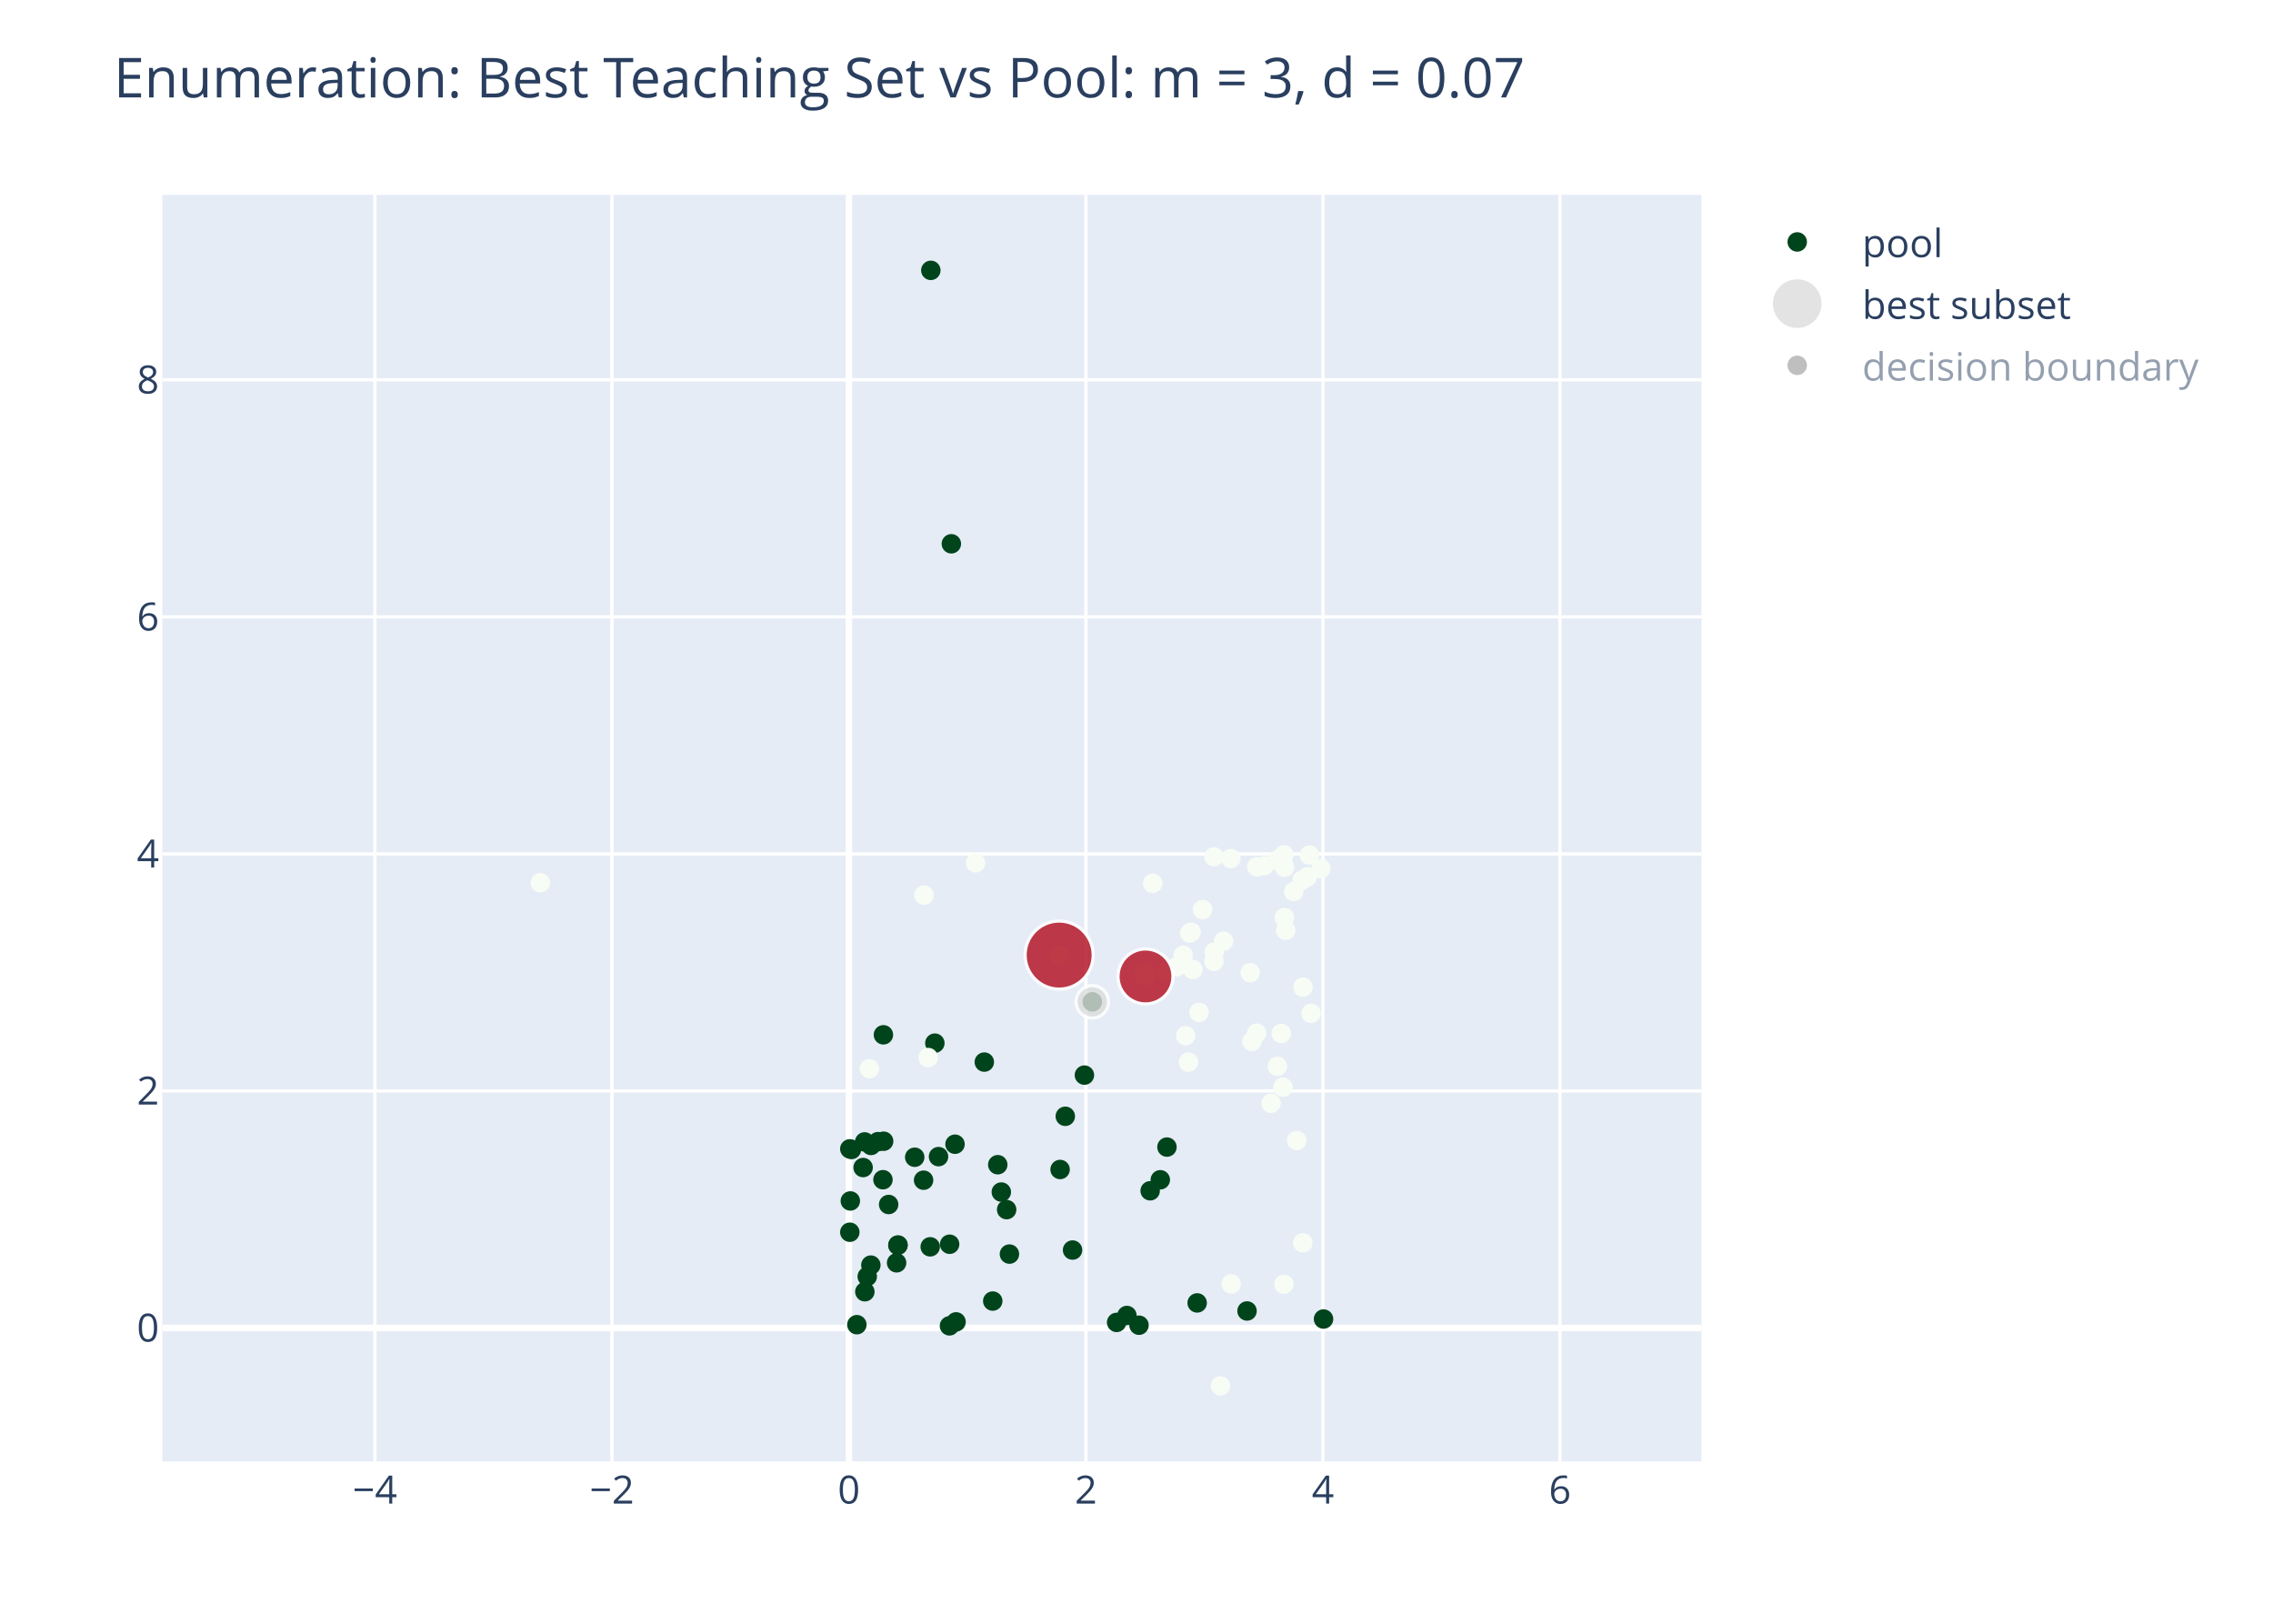
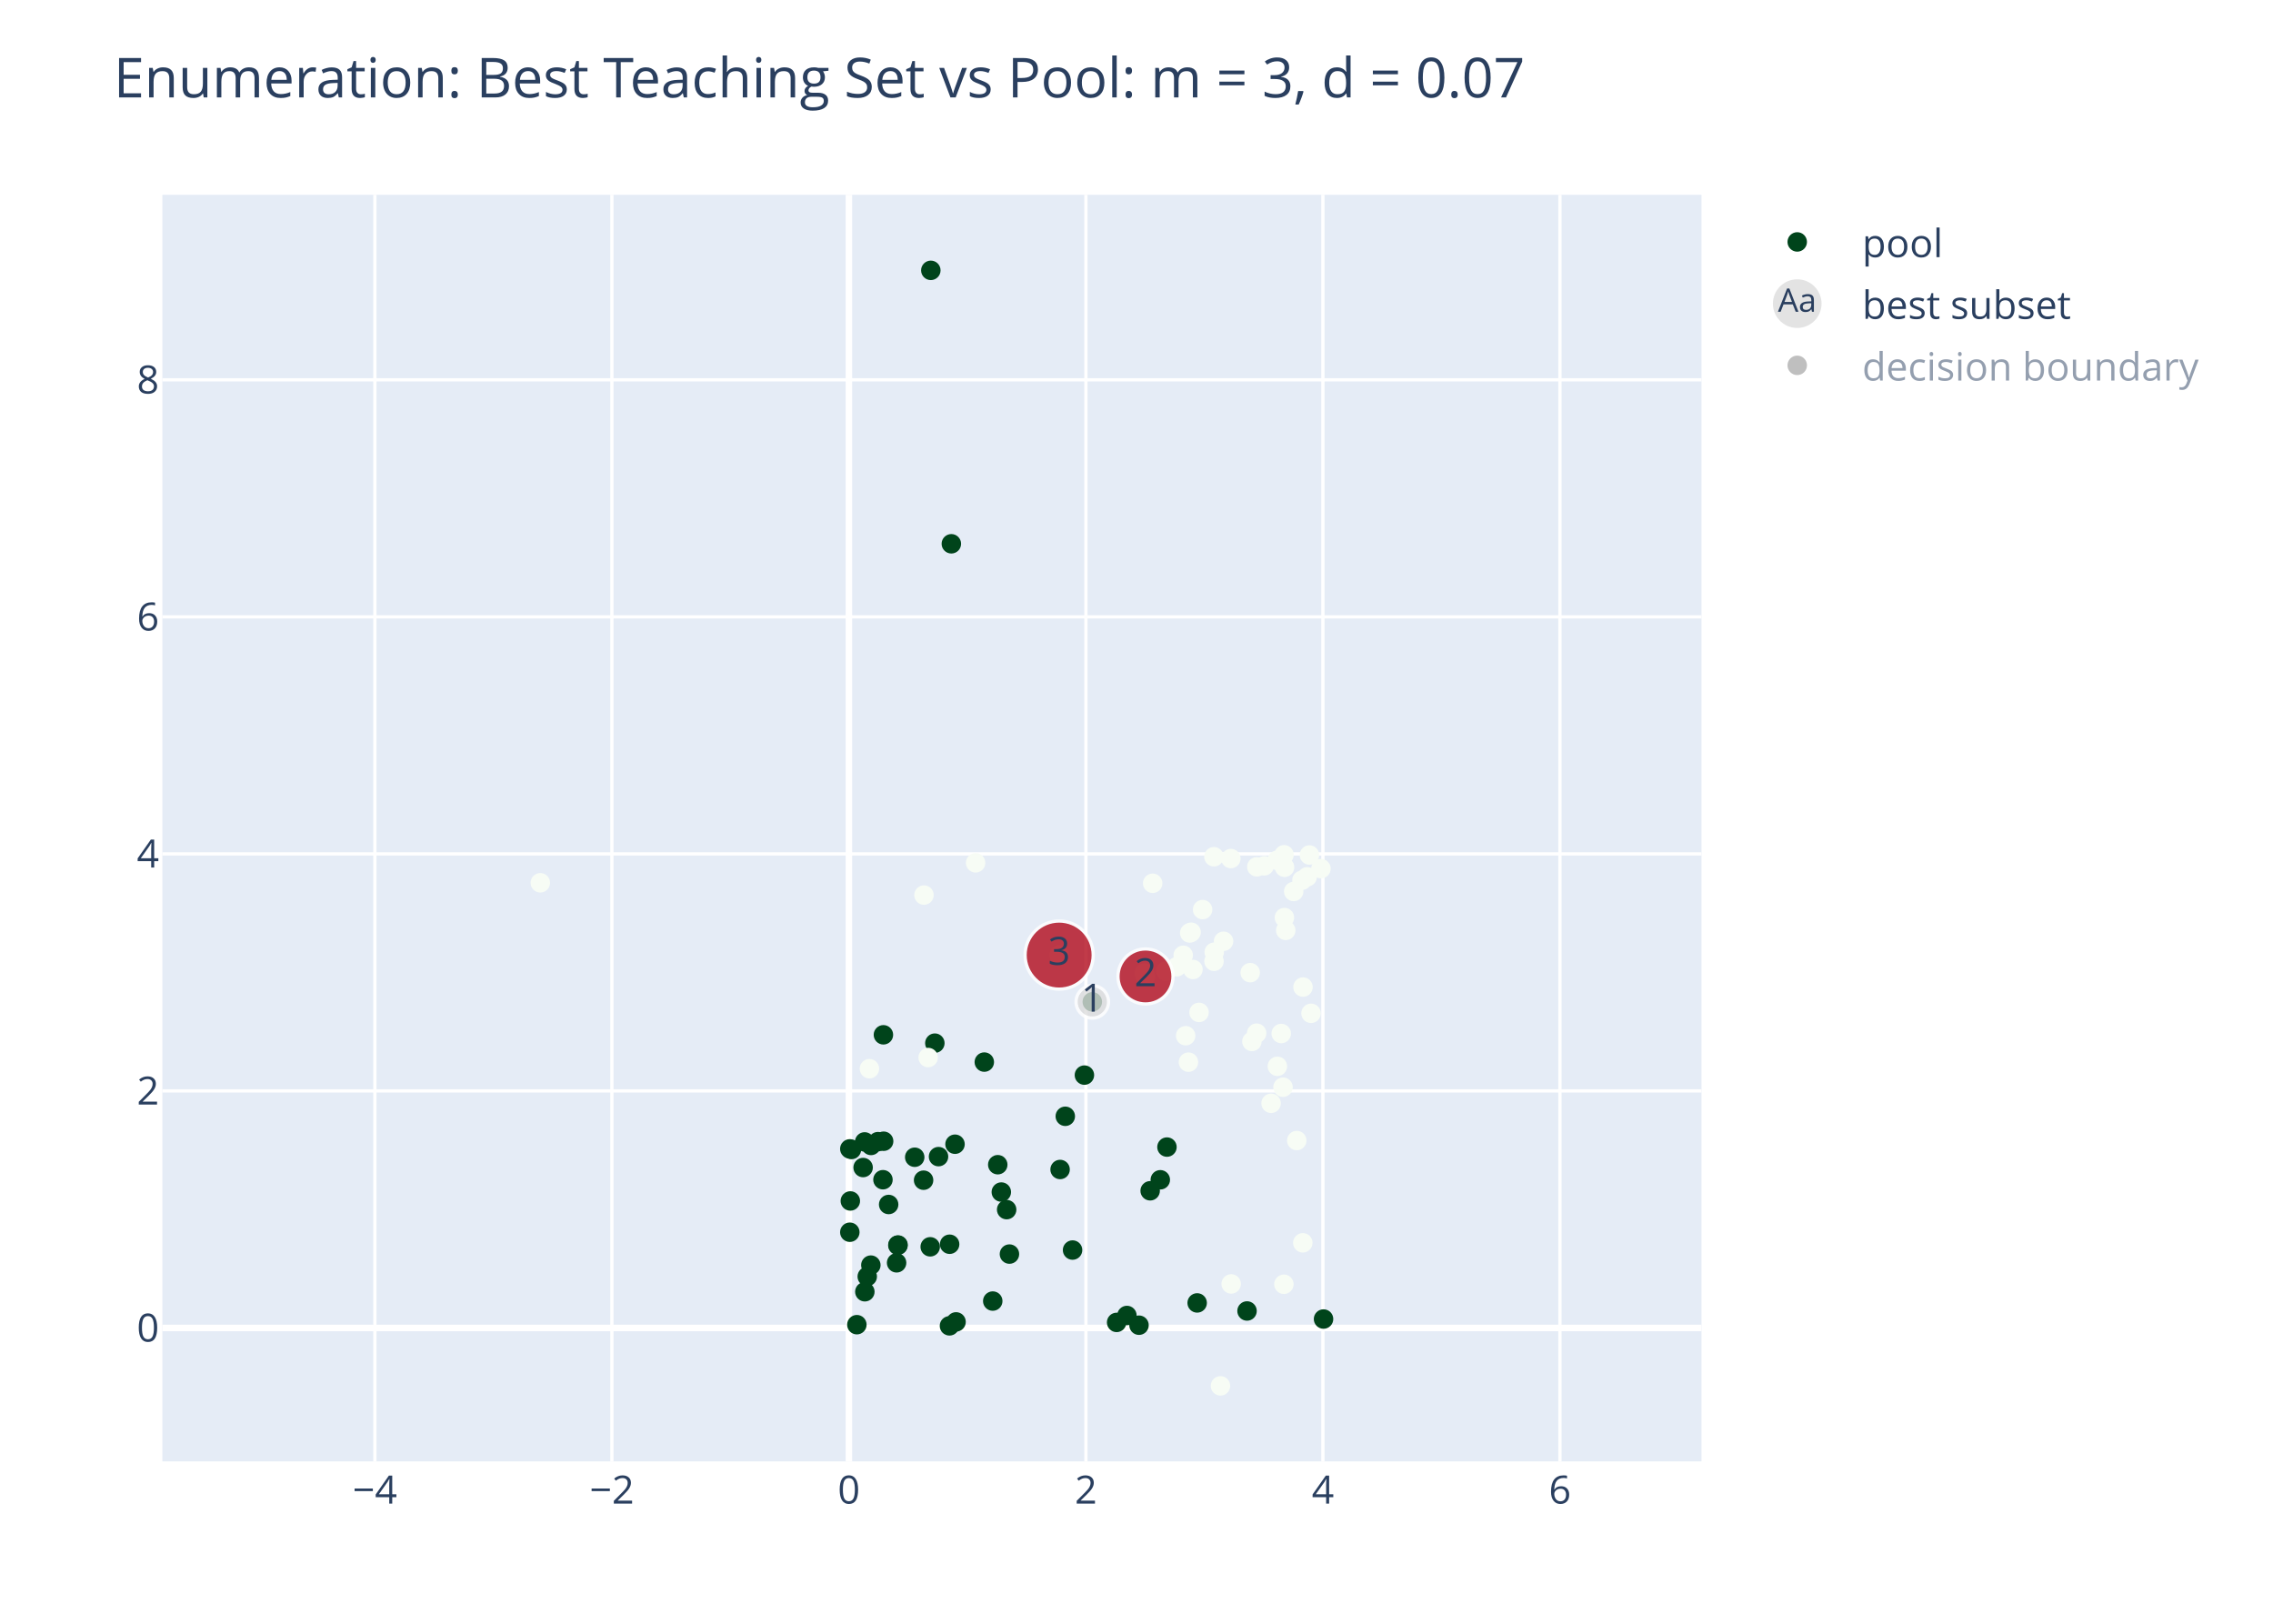
<svg xmlns="http://www.w3.org/2000/svg" class="main-svg" width="700" height="500" style="" viewBox="0 0 700 500">
  <rect x="0" y="0" width="700" height="500" style="fill: rgb(255, 255, 255); fill-opacity: 1;" />
-   <defs id="defs-8c12ad">
+   <defs id="defs-cbf516">
    <g class="clips">
-       <clipPath id="clip8c12adxyplot" class="plotclip">
+       <clipPath id="clipcbf516xyplot" class="plotclip">
        <rect width="474" height="390" />
      </clipPath>
-       <clipPath class="axesclip" id="clip8c12adx">
+       <clipPath class="axesclip" id="clipcbf516x">
        <rect x="50" y="0" width="474" height="500" />
      </clipPath>
-       <clipPath class="axesclip" id="clip8c12ady">
+       <clipPath class="axesclip" id="clipcbf516y">
        <rect x="0" y="60" width="700" height="390" />
      </clipPath>
-       <clipPath class="axesclip" id="clip8c12adxy">
+       <clipPath class="axesclip" id="clipcbf516xy">
        <rect x="50" y="60" width="474" height="390" />
      </clipPath>
    </g>
    <g class="gradients" />
  </defs>
  <g class="bglayer">
    <rect class="bg" x="50" y="60" width="474" height="390" style="fill: rgb(229, 236, 246); fill-opacity: 1; stroke-width: 0;" />
  </g>
  <g class="layer-below">
    <g class="imagelayer" />
    <g class="shapelayer" />
  </g>
  <g class="cartesianlayer">
    <g class="subplot xy">
      <g class="layer-subplot">
        <g class="shapelayer" />
        <g class="imagelayer" />
      </g>
      <g class="gridlayer">
        <g class="x">
          <path class="xgrid crisp" transform="translate(115.45,0)" d="M0,60v390" style="stroke: rgb(255, 255, 255); stroke-opacity: 1; stroke-width: 1px;" />
          <path class="xgrid crisp" transform="translate(188.44,0)" d="M0,60v390" style="stroke: rgb(255, 255, 255); stroke-opacity: 1; stroke-width: 1px;" />
          <path class="xgrid crisp" transform="translate(334.42,0)" d="M0,60v390" style="stroke: rgb(255, 255, 255); stroke-opacity: 1; stroke-width: 1px;" />
          <path class="xgrid crisp" transform="translate(407.41,0)" d="M0,60v390" style="stroke: rgb(255, 255, 255); stroke-opacity: 1; stroke-width: 1px;" />
          <path class="xgrid crisp" transform="translate(480.4,0)" d="M0,60v390" style="stroke: rgb(255, 255, 255); stroke-opacity: 1; stroke-width: 1px;" />
        </g>
        <g class="y">
          <path class="ygrid crisp" transform="translate(0,335.93)" d="M50,0h474" style="stroke: rgb(255, 255, 255); stroke-opacity: 1; stroke-width: 1px;" />
          <path class="ygrid crisp" transform="translate(0,262.94)" d="M50,0h474" style="stroke: rgb(255, 255, 255); stroke-opacity: 1; stroke-width: 1px;" />
          <path class="ygrid crisp" transform="translate(0,189.95)" d="M50,0h474" style="stroke: rgb(255, 255, 255); stroke-opacity: 1; stroke-width: 1px;" />
          <path class="ygrid crisp" transform="translate(0,116.96)" d="M50,0h474" style="stroke: rgb(255, 255, 255); stroke-opacity: 1; stroke-width: 1px;" />
        </g>
      </g>
      <g class="zerolinelayer">
        <path class="xzl zl crisp" transform="translate(261.43,0)" d="M0,60v390" style="stroke: rgb(255, 255, 255); stroke-opacity: 1; stroke-width: 2px;" />
        <path class="yzl zl crisp" transform="translate(0,408.92)" d="M50,0h474" style="stroke: rgb(255, 255, 255); stroke-opacity: 1; stroke-width: 2px;" />
      </g>
      <path class="xlines-below" />
      <path class="ylines-below" />
      <g class="overlines-below" />
      <g class="xaxislayer-below" />
      <g class="yaxislayer-below" />
      <g class="overaxes-below" />
-       <g class="plot" transform="translate(50,60)" clip-path="url('#clip8c12adxyplot')">
+       <g class="plot" transform="translate(50,60)" clip-path="url('#clipcbf516xyplot')">
        <g class="scatterlayer mlayer">
-           <g class="trace scatter trace75b9f3" style="stroke-miterlimit: 2; opacity: 1;">
+           <g class="trace scatter trace0ba767" style="stroke-miterlimit: 2; opacity: 1;">
            <g class="fills" />
            <g class="errorbars" />
            <g class="lines" />
            <g class="points">
              <path class="point" transform="translate(286.39,248.5)" d="M3,0A3,3 0 1,1 0,-3A3,3 0 0,1 3,0Z" style="opacity: 1; stroke-width: 0px; fill: rgb(0, 68, 27); fill-opacity: 1;" />
              <path class="point" transform="translate(211.71,319.44)" d="M3,0A3,3 0 1,1 0,-3A3,3 0 0,1 3,0Z" style="opacity: 1; stroke-width: 0px; fill: rgb(0, 68, 27); fill-opacity: 1;" />
              <path class="point" transform="translate(222.06,258.65)" d="M3,0A3,3 0 1,1 0,-3A3,3 0 0,1 3,0Z" style="opacity: 1; stroke-width: 0px; fill: rgb(0, 68, 27); fill-opacity: 1;" />
              <path class="point" transform="translate(304.21,306.68)" d="M3,0A3,3 0 1,1 0,-3A3,3 0 0,1 3,0Z" style="opacity: 1; stroke-width: 0px; fill: rgb(0, 68, 27); fill-opacity: 1;" />
              <path class="point" transform="translate(257.27,298.65)" d="M3,0A3,3 0 1,1 0,-3A3,3 0 0,1 3,0Z" style="opacity: 1; stroke-width: 0px; fill: rgb(0, 68, 27); fill-opacity: 1;" />
              <path class="point" transform="translate(239.03,296.16)" d="M3,0A3,3 0 1,1 0,-3A3,3 0 0,1 3,0Z" style="opacity: 1; stroke-width: 0px; fill: rgb(0, 68, 27); fill-opacity: 1;" />
              <path class="point" transform="translate(231.7,296.35)" d="M3,0A3,3 0 1,1 0,-3A3,3 0 0,1 3,0Z" style="opacity: 1; stroke-width: 0px; fill: rgb(0, 68, 27); fill-opacity: 1;" />
              <path class="point" transform="translate(218.19,329.57)" d="M3,0A3,3 0 1,1 0,-3A3,3 0 0,1 3,0Z" style="opacity: 1; stroke-width: 0px; fill: rgb(0, 68, 27); fill-opacity: 1;" />
              <path class="point" transform="translate(297.05,345.08)" d="M3,0A3,3 0 1,1 0,-3A3,3 0 0,1 3,0Z" style="opacity: 1; stroke-width: 0px; fill: rgb(0, 68, 27); fill-opacity: 1;" />
              <path class="point" transform="translate(318.68,341.21)" d="M3,0A3,3 0 1,1 0,-3A3,3 0 0,1 3,0Z" style="opacity: 1; stroke-width: 0px; fill: rgb(0, 68, 27); fill-opacity: 1;" />
              <path class="point" transform="translate(216.28,291.63)" d="M3,0A3,3 0 1,1 0,-3A3,3 0 0,1 3,0Z" style="opacity: 1; stroke-width: 0px; fill: rgb(0, 68, 27); fill-opacity: 1;" />
              <path class="point" transform="translate(217.08,333.09)" d="M3,0A3,3 0 1,1 0,-3A3,3 0 0,1 3,0Z" style="opacity: 1; stroke-width: 0px; fill: rgb(0, 68, 27); fill-opacity: 1;" />
              <path class="point" transform="translate(307.33,303.29)" d="M3,0A3,3 0 1,1 0,-3A3,3 0 0,1 3,0Z" style="opacity: 1; stroke-width: 0px; fill: rgb(0, 68, 27); fill-opacity: 1;" />
              <path class="point" transform="translate(218.24,292.72)" d="M3,0A3,3 0 1,1 0,-3A3,3 0 0,1 3,0Z" style="opacity: 1; stroke-width: 0px; fill: rgb(0, 68, 27); fill-opacity: 1;" />
              <path class="point" transform="translate(278.07,283.74)" d="M3,0A3,3 0 1,1 0,-3A3,3 0 0,1 3,0Z" style="opacity: 1; stroke-width: 0px; fill: rgb(0, 68, 27); fill-opacity: 1;" />
              <path class="point" transform="translate(253.13,267.05)" d="M3,0A3,3 0 1,1 0,-3A3,3 0 0,1 3,0Z" style="opacity: 1; stroke-width: 0px; fill: rgb(0, 68, 27); fill-opacity: 1;" />
              <path class="point" transform="translate(309.38,293.22)" d="M3,0A3,3 0 1,1 0,-3A3,3 0 0,1 3,0Z" style="opacity: 1; stroke-width: 0px; fill: rgb(0, 68, 27); fill-opacity: 1;" />
              <path class="point" transform="translate(215.81,299.52)" d="M3,0A3,3 0 1,1 0,-3A3,3 0 0,1 3,0Z" style="opacity: 1; stroke-width: 0px; fill: rgb(0, 68, 27); fill-opacity: 1;" />
              <path class="point" transform="translate(237.9,261.22)" d="M3,0A3,3 0 1,1 0,-3A3,3 0 0,1 3,0Z" style="opacity: 1; stroke-width: 0px; fill: rgb(0, 68, 27); fill-opacity: 1;" />
              <path class="point" transform="translate(221.92,303.27)" d="M3,0A3,3 0 1,1 0,-3A3,3 0 0,1 3,0Z" style="opacity: 1; stroke-width: 0px; fill: rgb(0, 68, 27); fill-opacity: 1;" />
              <path class="point" transform="translate(244.43,347.05)" d="M3,0A3,3 0 1,1 0,-3A3,3 0 0,1 3,0Z" style="opacity: 1; stroke-width: 0px; fill: rgb(0, 68, 27); fill-opacity: 1;" />
              <path class="point" transform="translate(223.67,310.9)" d="M3,0A3,3 0 1,1 0,-3A3,3 0 0,1 3,0Z" style="opacity: 1; stroke-width: 0px; fill: rgb(0, 68, 27); fill-opacity: 1;" />
              <path class="point" transform="translate(357.6,346.17)" d="M3,0A3,3 0 1,1 0,-3A3,3 0 0,1 3,0Z" style="opacity: 1; stroke-width: 0px; fill: rgb(0, 68, 27); fill-opacity: 1;" />
              <path class="point" transform="translate(334.04,343.69)" d="M3,0A3,3 0 1,1 0,-3A3,3 0 0,1 3,0Z" style="opacity: 1; stroke-width: 0px; fill: rgb(0, 68, 27); fill-opacity: 1;" />
              <path class="point" transform="translate(258.37,307.07)" d="M3,0A3,3 0 1,1 0,-3A3,3 0 0,1 3,0Z" style="opacity: 1; stroke-width: 0px; fill: rgb(0, 68, 27); fill-opacity: 1;" />
              <path class="point" transform="translate(242.98,107.45)" d="M3,0A3,3 0 1,1 0,-3A3,3 0 0,1 3,0Z" style="opacity: 1; stroke-width: 0px; fill: rgb(0, 68, 27); fill-opacity: 1;" />
              <path class="point" transform="translate(242.4,348.27)" d="M3,0A3,3 0 1,1 0,-3A3,3 0 0,1 3,0Z" style="opacity: 1; stroke-width: 0px; fill: rgb(0, 68, 27); fill-opacity: 1;" />
              <path class="point" transform="translate(276.47,300.12)" d="M3,0A3,3 0 1,1 0,-3A3,3 0 0,1 3,0Z" style="opacity: 1; stroke-width: 0px; fill: rgb(0, 68, 27); fill-opacity: 1;" />
              <path class="point" transform="translate(293.88,347.21)" d="M3,0A3,3 0 1,1 0,-3A3,3 0 0,1 3,0Z" style="opacity: 1; stroke-width: 0px; fill: rgb(0, 68, 27); fill-opacity: 1;" />
              <path class="point" transform="translate(222.13,291.42)" d="M3,0A3,3 0 1,1 0,-3A3,3 0 0,1 3,0Z" style="opacity: 1; stroke-width: 0px; fill: rgb(0, 68, 27); fill-opacity: 1;" />
              <path class="point" transform="translate(213.88,347.91)" d="M3,0A3,3 0 1,1 0,-3A3,3 0 0,1 3,0Z" style="opacity: 1; stroke-width: 0px; fill: rgb(0, 68, 27); fill-opacity: 1;" />
              <path class="point" transform="translate(236.66,23.25)" d="M3,0A3,3 0 1,1 0,-3A3,3 0 0,1 3,0Z" style="opacity: 1; stroke-width: 0px; fill: rgb(0, 68, 27); fill-opacity: 1;" />
              <path class="point" transform="translate(283.96,271.06)" d="M3,0A3,3 0 1,1 0,-3A3,3 0 0,1 3,0Z" style="opacity: 1; stroke-width: 0px; fill: rgb(0, 68, 27); fill-opacity: 1;" />
              <path class="point" transform="translate(226.5,323.45)" d="M3,0A3,3 0 1,1 0,-3A3,3 0 0,1 3,0Z" style="opacity: 1; stroke-width: 0px; fill: rgb(0, 68, 27); fill-opacity: 1;" />
              <path class="point" transform="translate(260.01,312.48)" d="M3,0A3,3 0 1,1 0,-3A3,3 0 0,1 3,0Z" style="opacity: 1; stroke-width: 0px; fill: rgb(0, 68, 27); fill-opacity: 1;" />
              <path class="point" transform="translate(300.77,348.07)" d="M3,0A3,3 0 1,1 0,-3A3,3 0 0,1 3,0Z" style="opacity: 1; stroke-width: 0px; fill: rgb(0, 68, 27); fill-opacity: 1;" />
              <path class="point" transform="translate(242.45,323.14)" d="M3,0A3,3 0 1,1 0,-3A3,3 0 0,1 3,0Z" style="opacity: 1; stroke-width: 0px; fill: rgb(0, 68, 27); fill-opacity: 1;" />
              <path class="point" transform="translate(244.11,292.34)" d="M3,0A3,3 0 1,1 0,-3A3,3 0 0,1 3,0Z" style="opacity: 1; stroke-width: 0px; fill: rgb(0, 68, 27); fill-opacity: 1;" />
              <path class="point" transform="translate(236.47,323.93)" d="M3,0A3,3 0 1,1 0,-3A3,3 0 0,1 3,0Z" style="opacity: 1; stroke-width: 0px; fill: rgb(0, 68, 27); fill-opacity: 1;" />
              <path class="point" transform="translate(211.87,309.81)" d="M3,0A3,3 0 1,1 0,-3A3,3 0 0,1 3,0Z" style="opacity: 1; stroke-width: 0px; fill: rgb(0, 68, 27); fill-opacity: 1;" />
              <path class="point" transform="translate(280.31,324.93)" d="M3,0A3,3 0 1,1 0,-3A3,3 0 0,1 3,0Z" style="opacity: 1; stroke-width: 0px; fill: rgb(0, 68, 27); fill-opacity: 1;" />
              <path class="point" transform="translate(216.34,337.77)" d="M3,0A3,3 0 1,1 0,-3A3,3 0 0,1 3,0Z" style="opacity: 1; stroke-width: 0px; fill: rgb(0, 68, 27); fill-opacity: 1;" />
              <path class="point" transform="translate(255.73,340.64)" d="M3,0A3,3 0 1,1 0,-3A3,3 0 0,1 3,0Z" style="opacity: 1; stroke-width: 0px; fill: rgb(0, 68, 27); fill-opacity: 1;" />
              <path class="point" transform="translate(234.43,303.42)" d="M3,0A3,3 0 1,1 0,-3A3,3 0 0,1 3,0Z" style="opacity: 1; stroke-width: 0px; fill: rgb(0, 68, 27); fill-opacity: 1;" />
              <path class="point" transform="translate(260.87,326.17)" d="M3,0A3,3 0 1,1 0,-3A3,3 0 0,1 3,0Z" style="opacity: 1; stroke-width: 0px; fill: rgb(0, 68, 27); fill-opacity: 1;" />
              <path class="point" transform="translate(212.22,293.96)" d="M3,0A3,3 0 1,1 0,-3A3,3 0 0,1 3,0Z" style="opacity: 1; stroke-width: 0px; fill: rgb(0, 68, 27); fill-opacity: 1;" />
              <path class="point" transform="translate(226.12,328.86)" d="M3,0A3,3 0 1,1 0,-3A3,3 0 0,1 3,0Z" style="opacity: 1; stroke-width: 0px; fill: rgb(0, 68, 27); fill-opacity: 1;" />
              <path class="point" transform="translate(220.38,291.55)" d="M3,0A3,3 0 1,1 0,-3A3,3 0 0,1 3,0Z" style="opacity: 1; stroke-width: 0px; fill: rgb(0, 68, 27); fill-opacity: 1;" />
              <path class="point" transform="translate(211.71,293.77)" d="M3,0A3,3 0 1,1 0,-3A3,3 0 0,1 3,0Z" style="opacity: 1; stroke-width: 0px; fill: rgb(0, 68, 27); fill-opacity: 1;" />
              <path class="point" transform="translate(226.57,323.38)" d="M3,0A3,3 0 1,1 0,-3A3,3 0 0,1 3,0Z" style="opacity: 1; stroke-width: 0px; fill: rgb(0, 68, 27); fill-opacity: 1;" />
              <path class="point" transform="translate(235.84,265.65)" d="M3,0A3,3 0 1,1 0,-3A3,3 0 0,1 3,0Z" style="opacity: 1; stroke-width: 0px; fill: rgb(247, 252, 245); fill-opacity: 1;" />
              <path class="point" transform="translate(339.34,206.62)" d="M3,0A3,3 0 1,1 0,-3A3,3 0 0,1 3,0Z" style="opacity: 1; stroke-width: 0px; fill: rgb(247, 252, 245); fill-opacity: 1;" />
              <path class="point" transform="translate(351.22,322.7)" d="M3,0A3,3 0 1,1 0,-3A3,3 0 0,1 3,0Z" style="opacity: 1; stroke-width: 0px; fill: rgb(247, 252, 245); fill-opacity: 1;" />
              <path class="point" transform="translate(335.02,239.51)" d="M3,0A3,3 0 1,1 0,-3A3,3 0 0,1 3,0Z" style="opacity: 1; stroke-width: 0px; fill: rgb(247, 252, 245); fill-opacity: 1;" />
              <path class="point" transform="translate(316.82,227.06)" d="M3,0A3,3 0 1,1 0,-3A3,3 0 0,1 3,0Z" style="opacity: 1; stroke-width: 0px; fill: rgb(247, 252, 245); fill-opacity: 1;" />
              <path class="point" transform="translate(329.16,335.36)" d="M3,0A3,3 0 1,1 0,-3A3,3 0 0,1 3,0Z" style="opacity: 1; stroke-width: 0px; fill: rgb(247, 252, 245); fill-opacity: 1;" />
              <path class="point" transform="translate(302.77,240.68)" d="M3,0A3,3 0 1,1 0,-3A3,3 0 0,1 3,0Z" style="opacity: 1; stroke-width: 0px; fill: rgb(247, 252, 245); fill-opacity: 1;" />
              <path class="point" transform="translate(320.36,220.09)" d="M3,0A3,3 0 1,1 0,-3A3,3 0 0,1 3,0Z" style="opacity: 1; stroke-width: 0px; fill: rgb(247, 252, 245); fill-opacity: 1;" />
              <path class="point" transform="translate(345.43,203.21)" d="M3,0A3,3 0 1,1 0,-3A3,3 0 0,1 3,0Z" style="opacity: 1; stroke-width: 0px; fill: rgb(247, 252, 245); fill-opacity: 1;" />
              <path class="point" transform="translate(350.95,211.06)" d="M3,0A3,3 0 1,1 0,-3A3,3 0 0,1 3,0Z" style="opacity: 1; stroke-width: 0px; fill: rgb(247, 252, 245); fill-opacity: 1;" />
              <path class="point" transform="translate(116.4,211.84)" d="M3,0A3,3 0 1,1 0,-3A3,3 0 0,1 3,0Z" style="opacity: 1; stroke-width: 0px; fill: rgb(247, 252, 245); fill-opacity: 1;" />
              <path class="point" transform="translate(345.55,222.55)" d="M3,0A3,3 0 1,1 0,-3A3,3 0 0,1 3,0Z" style="opacity: 1; stroke-width: 0px; fill: rgb(247, 252, 245); fill-opacity: 1;" />
              <path class="point" transform="translate(335.54,260.69)" d="M3,0A3,3 0 1,1 0,-3A3,3 0 0,1 3,0Z" style="opacity: 1; stroke-width: 0px; fill: rgb(247, 252, 245); fill-opacity: 1;" />
              <path class="point" transform="translate(352.57,210)" d="M3,0A3,3 0 1,1 0,-3A3,3 0 0,1 3,0Z" style="opacity: 1; stroke-width: 0px; fill: rgb(247, 252, 245); fill-opacity: 1;" />
              <path class="point" transform="translate(323.87,236.01)" d="M3,0A3,3 0 1,1 0,-3A3,3 0 0,1 3,0Z" style="opacity: 1; stroke-width: 0px; fill: rgb(247, 252, 245); fill-opacity: 1;" />
              <path class="point" transform="translate(343.3,204.91)" d="M3,0A3,3 0 1,1 0,-3A3,3 0 0,1 3,0Z" style="opacity: 1; stroke-width: 0px; fill: rgb(247, 252, 245); fill-opacity: 1;" />
              <path class="point" transform="translate(316.38,227.29)" d="M3,0A3,3 0 1,1 0,-3A3,3 0 0,1 3,0Z" style="opacity: 1; stroke-width: 0px; fill: rgb(247, 252, 245); fill-opacity: 1;" />
              <path class="point" transform="translate(329.06,204.38)" d="M3,0A3,3 0 1,1 0,-3A3,3 0 0,1 3,0Z" style="opacity: 1; stroke-width: 0px; fill: rgb(247, 252, 245); fill-opacity: 1;" />
              <path class="point" transform="translate(349.35,291.21)" d="M3,0A3,3 0 1,1 0,-3A3,3 0 0,1 3,0Z" style="opacity: 1; stroke-width: 0px; fill: rgb(247, 252, 245); fill-opacity: 1;" />
              <path class="point" transform="translate(323.84,203.82)" d="M3,0A3,3 0 1,1 0,-3A3,3 0 0,1 3,0Z" style="opacity: 1; stroke-width: 0px; fill: rgb(247, 252, 245); fill-opacity: 1;" />
              <path class="point" transform="translate(348.41,214.51)" d="M3,0A3,3 0 1,1 0,-3A3,3 0 0,1 3,0Z" style="opacity: 1; stroke-width: 0px; fill: rgb(247, 252, 245); fill-opacity: 1;" />
              <path class="point" transform="translate(250.45,205.69)" d="M3,0A3,3 0 1,1 0,-3A3,3 0 0,1 3,0Z" style="opacity: 1; stroke-width: 0px; fill: rgb(247, 252, 245); fill-opacity: 1;" />
              <path class="point" transform="translate(319.26,251.75)" d="M3,0A3,3 0 1,1 0,-3A3,3 0 0,1 3,0Z" style="opacity: 1; stroke-width: 0px; fill: rgb(247, 252, 245); fill-opacity: 1;" />
              <path class="point" transform="translate(312.39,237.7)" d="M3,0A3,3 0 1,1 0,-3A3,3 0 0,1 3,0Z" style="opacity: 1; stroke-width: 0px; fill: rgb(247, 252, 245); fill-opacity: 1;" />
              <path class="point" transform="translate(315.14,258.93)" d="M3,0A3,3 0 1,1 0,-3A3,3 0 0,1 3,0Z" style="opacity: 1; stroke-width: 0px; fill: rgb(247, 252, 245); fill-opacity: 1;" />
              <path class="point" transform="translate(344.58,258.25)" d="M3,0A3,3 0 1,1 0,-3A3,3 0 0,1 3,0Z" style="opacity: 1; stroke-width: 0px; fill: rgb(247, 252, 245); fill-opacity: 1;" />
              <path class="point" transform="translate(351.28,243.95)" d="M3,0A3,3 0 1,1 0,-3A3,3 0 0,1 3,0Z" style="opacity: 1; stroke-width: 0px; fill: rgb(247, 252, 245); fill-opacity: 1;" />
              <path class="point" transform="translate(276.18,234.1)" d="M3,0A3,3 0 1,1 0,-3A3,3 0 0,1 3,0Z" style="opacity: 1; stroke-width: 0px; fill: rgb(247, 252, 245); fill-opacity: 1;" />
              <path class="point" transform="translate(325.86,366.75)" d="M3,0A3,3 0 1,1 0,-3A3,3 0 0,1 3,0Z" style="opacity: 1; stroke-width: 0px; fill: rgb(247, 252, 245); fill-opacity: 1;" />
              <path class="point" transform="translate(304.98,211.99)" d="M3,0A3,3 0 1,1 0,-3A3,3 0 0,1 3,0Z" style="opacity: 1; stroke-width: 0px; fill: rgb(247, 252, 245); fill-opacity: 1;" />
              <path class="point" transform="translate(317.39,238.53)" d="M3,0A3,3 0 1,1 0,-3A3,3 0 0,1 3,0Z" style="opacity: 1; stroke-width: 0px; fill: rgb(247, 252, 245); fill-opacity: 1;" />
              <path class="point" transform="translate(323.94,233.21)" d="M3,0A3,3 0 1,1 0,-3A3,3 0 0,1 3,0Z" style="opacity: 1; stroke-width: 0px; fill: rgb(247, 252, 245); fill-opacity: 1;" />
              <path class="point" transform="translate(314.39,234.16)" d="M3,0A3,3 0 1,1 0,-3A3,3 0 0,1 3,0Z" style="opacity: 1; stroke-width: 0px; fill: rgb(247, 252, 245); fill-opacity: 1;" />
              <path class="point" transform="translate(302.44,239.67)" d="M3,0A3,3 0 1,1 0,-3A3,3 0 0,1 3,0Z" style="opacity: 1; stroke-width: 0px; fill: rgb(247, 252, 245); fill-opacity: 1;" />
              <path class="point" transform="translate(337,258.15)" d="M3,0A3,3 0 1,1 0,-3A3,3 0 0,1 3,0Z" style="opacity: 1; stroke-width: 0px; fill: rgb(247, 252, 245); fill-opacity: 1;" />
              <path class="point" transform="translate(234.55,215.62)" d="M3,0A3,3 0 1,1 0,-3A3,3 0 0,1 3,0Z" style="opacity: 1; stroke-width: 0px; fill: rgb(247, 252, 245); fill-opacity: 1;" />
              <path class="point" transform="translate(316,267.07)" d="M3,0A3,3 0 1,1 0,-3A3,3 0 0,1 3,0Z" style="opacity: 1; stroke-width: 0px; fill: rgb(247, 252, 245); fill-opacity: 1;" />
              <path class="point" transform="translate(353.26,203.28)" d="M3,0A3,3 0 1,1 0,-3A3,3 0 0,1 3,0Z" style="opacity: 1; stroke-width: 0px; fill: rgb(247, 252, 245); fill-opacity: 1;" />
              <path class="point" transform="translate(343.38,268.35)" d="M3,0A3,3 0 1,1 0,-3A3,3 0 0,1 3,0Z" style="opacity: 1; stroke-width: 0px; fill: rgb(247, 252, 245); fill-opacity: 1;" />
              <path class="point" transform="translate(309,239.04)" d="M3,0A3,3 0 1,1 0,-3A3,3 0 0,1 3,0Z" style="opacity: 1; stroke-width: 0px; fill: rgb(247, 252, 245); fill-opacity: 1;" />
              <path class="point" transform="translate(353.75,252.03)" d="M3,0A3,3 0 1,1 0,-3A3,3 0 0,1 3,0Z" style="opacity: 1; stroke-width: 0px; fill: rgb(247, 252, 245); fill-opacity: 1;" />
              <path class="point" transform="translate(356.81,207.48)" d="M3,0A3,3 0 1,1 0,-3A3,3 0 0,1 3,0Z" style="opacity: 1; stroke-width: 0px; fill: rgb(247, 252, 245); fill-opacity: 1;" />
              <path class="point" transform="translate(341.45,279.74)" d="M3,0A3,3 0 1,1 0,-3A3,3 0 0,1 3,0Z" style="opacity: 1; stroke-width: 0px; fill: rgb(247, 252, 245); fill-opacity: 1;" />
              <path class="point" transform="translate(345.39,335.46)" d="M3,0A3,3 0 1,1 0,-3A3,3 0 0,1 3,0Z" style="opacity: 1; stroke-width: 0px; fill: rgb(247, 252, 245); fill-opacity: 1;" />
              <path class="point" transform="translate(345.96,226.49)" d="M3,0A3,3 0 1,1 0,-3A3,3 0 0,1 3,0Z" style="opacity: 1; stroke-width: 0px; fill: rgb(247, 252, 245); fill-opacity: 1;" />
              <path class="point" transform="translate(217.75,269.09)" d="M3,0A3,3 0 1,1 0,-3A3,3 0 0,1 3,0Z" style="opacity: 1; stroke-width: 0px; fill: rgb(247, 252, 245); fill-opacity: 1;" />
              <path class="point" transform="translate(345.12,274.78)" d="M3,0A3,3 0 1,1 0,-3A3,3 0 0,1 3,0Z" style="opacity: 1; stroke-width: 0px; fill: rgb(247, 252, 245); fill-opacity: 1;" />
              <path class="point" transform="translate(326.81,229.84)" d="M3,0A3,3 0 1,1 0,-3A3,3 0 0,1 3,0Z" style="opacity: 1; stroke-width: 0px; fill: rgb(247, 252, 245); fill-opacity: 1;" />
              <path class="point" transform="translate(345.6,207.06)" d="M3,0A3,3 0 1,1 0,-3A3,3 0 0,1 3,0Z" style="opacity: 1; stroke-width: 0px; fill: rgb(247, 252, 245); fill-opacity: 1;" />
              <path class="point" transform="translate(337.05,206.93)" d="M3,0A3,3 0 1,1 0,-3A3,3 0 0,1 3,0Z" style="opacity: 1; stroke-width: 0px; fill: rgb(247, 252, 245); fill-opacity: 1;" />
            </g>
            <g class="text" />
          </g>
-           <g class="trace scatter traceea522d" style="stroke-miterlimit: 2; opacity: 1;">
+           <g class="trace scatter trace5dd9c3" style="stroke-miterlimit: 2; opacity: 1;">
            <g class="fills" />
            <g class="errorbars" />
            <g class="lines" />
            <g class="points">
              <path class="point" transform="translate(286.39,248.5)" d="M5,0A5,5 0 1,1 0,-5A5,5 0 0,1 5,0Z" style="opacity: 0.8; stroke-width: 1px; fill: rgb(220, 220, 220); fill-opacity: 1; stroke: rgb(255, 255, 255); stroke-opacity: 1;" />
              <path class="point" transform="translate(302.77,240.68)" d="M8.47,0A8.47,8.47 0 1,1 0,-8.47A8.47,8.47 0 0,1 8.47,0Z" style="opacity: 0.8; stroke-width: 1px; fill: rgb(178, 10, 28); fill-opacity: 1; stroke: rgb(255, 255, 255); stroke-opacity: 1;" />
              <path class="point" transform="translate(276.18,234.1)" d="M10.49,0A10.49,10.49 0 1,1 0,-10.49A10.49,10.49 0 0,1 10.49,0Z" style="opacity: 0.8; stroke-width: 1px; fill: rgb(178, 10, 28); fill-opacity: 1; stroke: rgb(255, 255, 255); stroke-opacity: 1;" />
            </g>
-             <g class="text" />
+             <g class="text">
+               <g class="textpoint" transform="translate(0,3)">
+                 <text x="286.39" y="248.5" text-anchor="middle" style="font-family: 'Open Sans', verdana, arial, sans-serif; font-size: 12px; fill: rgb(42, 63, 95); fill-opacity: 1; white-space: pre;">1</text>
+               </g>
+               <g class="textpoint" transform="translate(0,3)">
+                 <text x="302.77" y="240.68" text-anchor="middle" style="font-family: 'Open Sans', verdana, arial, sans-serif; font-size: 12px; fill: rgb(42, 63, 95); fill-opacity: 1; white-space: pre;">2</text>
+               </g>
+               <g class="textpoint" transform="translate(0,3)">
+                 <text x="276.18" y="234.1" text-anchor="middle" style="font-family: 'Open Sans', verdana, arial, sans-serif; font-size: 12px; fill: rgb(42, 63, 95); fill-opacity: 1; white-space: pre;">3</text>
+               </g>
+             </g>
          </g>
        </g>
      </g>
      <g class="overplot" />
      <path class="xlines-above crisp" d="M0,0" style="fill: none;" />
      <path class="ylines-above crisp" d="M0,0" style="fill: none;" />
      <g class="overlines-above" />
      <g class="xaxislayer-above">
        <g class="xtick">
          <text text-anchor="middle" x="0" y="463" transform="translate(115.45,0)" style="font-family: 'Open Sans', verdana, arial, sans-serif; font-size: 12px; fill: rgb(42, 63, 95); fill-opacity: 1; white-space: pre;">−4</text>
        </g>
        <g class="xtick">
          <text text-anchor="middle" x="0" y="463" transform="translate(188.44,0)" style="font-family: 'Open Sans', verdana, arial, sans-serif; font-size: 12px; fill: rgb(42, 63, 95); fill-opacity: 1; white-space: pre;">−2</text>
        </g>
        <g class="xtick">
          <text text-anchor="middle" x="0" y="463" transform="translate(261.43,0)" style="font-family: 'Open Sans', verdana, arial, sans-serif; font-size: 12px; fill: rgb(42, 63, 95); fill-opacity: 1; white-space: pre;">0</text>
        </g>
        <g class="xtick">
          <text text-anchor="middle" x="0" y="463" transform="translate(334.42,0)" style="font-family: 'Open Sans', verdana, arial, sans-serif; font-size: 12px; fill: rgb(42, 63, 95); fill-opacity: 1; white-space: pre;">2</text>
        </g>
        <g class="xtick">
          <text text-anchor="middle" x="0" y="463" transform="translate(407.41,0)" style="font-family: 'Open Sans', verdana, arial, sans-serif; font-size: 12px; fill: rgb(42, 63, 95); fill-opacity: 1; white-space: pre;">4</text>
        </g>
        <g class="xtick">
          <text text-anchor="middle" x="0" y="463" transform="translate(480.4,0)" style="font-family: 'Open Sans', verdana, arial, sans-serif; font-size: 12px; fill: rgb(42, 63, 95); fill-opacity: 1; white-space: pre;">6</text>
        </g>
      </g>
      <g class="yaxislayer-above">
        <g class="ytick">
          <text text-anchor="end" x="49" y="4.2" transform="translate(0,408.92)" style="font-family: 'Open Sans', verdana, arial, sans-serif; font-size: 12px; fill: rgb(42, 63, 95); fill-opacity: 1; white-space: pre;">0</text>
        </g>
        <g class="ytick">
          <text text-anchor="end" x="49" y="4.2" transform="translate(0,335.93)" style="font-family: 'Open Sans', verdana, arial, sans-serif; font-size: 12px; fill: rgb(42, 63, 95); fill-opacity: 1; white-space: pre;">2</text>
        </g>
        <g class="ytick">
          <text text-anchor="end" x="49" y="4.2" transform="translate(0,262.94)" style="font-family: 'Open Sans', verdana, arial, sans-serif; font-size: 12px; fill: rgb(42, 63, 95); fill-opacity: 1; white-space: pre;">4</text>
        </g>
        <g class="ytick">
          <text text-anchor="end" x="49" y="4.2" transform="translate(0,189.95)" style="font-family: 'Open Sans', verdana, arial, sans-serif; font-size: 12px; fill: rgb(42, 63, 95); fill-opacity: 1; white-space: pre;">6</text>
        </g>
        <g class="ytick">
          <text text-anchor="end" x="49" y="4.2" transform="translate(0,116.96)" style="font-family: 'Open Sans', verdana, arial, sans-serif; font-size: 12px; fill: rgb(42, 63, 95); fill-opacity: 1; white-space: pre;">8</text>
        </g>
      </g>
      <g class="overaxes-above" />
    </g>
  </g>
  <g class="polarlayer" />
  <g class="ternarylayer" />
  <g class="geolayer" />
  <g class="funnelarealayer" />
  <g class="pielayer" />
  <g class="treemaplayer" />
  <g class="sunburstlayer" />
  <g class="glimages" />
-   <defs id="topdefs-8c12ad">
+   <defs id="topdefs-cbf516">
    <g class="clips" />
-     <clipPath id="legend8c12ad">
+     <clipPath id="legendcbf516">
      <rect width="155" height="67" x="0" y="0" />
    </clipPath>
  </defs>
  <g class="layer-above">
    <g class="imagelayer" />
    <g class="shapelayer" />
  </g>
  <g class="infolayer">
    <g class="legend" pointer-events="all" transform="translate(533.48,60)">
      <rect class="bg" shape-rendering="crispEdges" width="155" height="67" x="0" y="0" style="stroke: rgb(68, 68, 68); stroke-opacity: 1; fill: rgb(255, 255, 255); fill-opacity: 1; stroke-width: 0px;" />
-       <g class="scrollbox" transform="" clip-path="url('#legend8c12ad')">
+       <g class="scrollbox" transform="" clip-path="url('#legendcbf516')">
        <g class="groups">
          <g class="traces" transform="translate(0,14.5)" style="opacity: 1;">
            <text class="legendtext" text-anchor="start" x="40" y="4.68" style="font-family: 'Open Sans', verdana, arial, sans-serif; font-size: 12px; fill: rgb(42, 63, 95); fill-opacity: 1; white-space: pre;">pool</text>
            <g class="layers" style="opacity: 1;">
              <g class="legendfill" />
              <g class="legendlines" />
              <g class="legendsymbols">
                <g class="legendpoints">
                  <path class="scatterpts" transform="translate(20,0)" d="M3,0A3,3 0 1,1 0,-3A3,3 0 0,1 3,0Z" style="opacity: 1; stroke-width: 0px; fill: rgb(0, 68, 27); fill-opacity: 1;" />
                </g>
              </g>
            </g>
            <rect class="legendtoggle" x="0" y="-9.5" width="149.672" height="19" style="fill: rgb(0, 0, 0); fill-opacity: 0;" />
          </g>
          <g class="traces" transform="translate(0,33.5)" style="opacity: 1;">
            <text class="legendtext" text-anchor="start" x="40" y="4.68" style="font-family: 'Open Sans', verdana, arial, sans-serif; font-size: 12px; fill: rgb(42, 63, 95); fill-opacity: 1; white-space: pre;">best subset</text>
            <g class="layers" style="opacity: 1;">
              <g class="legendfill" />
              <g class="legendlines" />
              <g class="legendsymbols">
                <g class="legendpoints">
                  <path class="scatterpts" transform="translate(20,0)" d="M7.99,0A7.99,7.99 0 1,1 0,-7.99A7.99,7.99 0 0,1 7.99,0Z" style="opacity: 0.8; stroke-width: 1px; fill: rgb(220, 220, 220); fill-opacity: 1; stroke: rgb(255, 255, 255); stroke-opacity: 1;" />
+                   <g class="pointtext" transform="translate(0,2.5)">
+                     <text transform="translate(20,0)" x="0" y="0" text-anchor="middle" style="font-family: 'Open Sans', verdana, arial, sans-serif; font-size: 10px; fill: rgb(42, 63, 95); fill-opacity: 1; white-space: pre;">Aa</text>
+                   </g>
                </g>
              </g>
            </g>
            <rect class="legendtoggle" x="0" y="-9.5" width="149.672" height="19" style="fill: rgb(0, 0, 0); fill-opacity: 0;" />
          </g>
          <g class="traces" transform="translate(0,52.5)" style="opacity: 0.5;">
            <text class="legendtext" text-anchor="start" x="40" y="4.68" style="font-family: 'Open Sans', verdana, arial, sans-serif; font-size: 12px; fill: rgb(42, 63, 95); fill-opacity: 1; white-space: pre;">decision boundary</text>
            <g class="layers" style="opacity: 0.5;">
              <g class="legendfill" />
              <g class="legendlines" />
              <g class="legendsymbols">
                <g class="legendpoints">
                  <path class="scatterpts" transform="translate(20,0)" d="M3,0A3,3 0 1,1 0,-3A3,3 0 0,1 3,0Z" style="opacity: 1; stroke-width: 0px; fill: rgb(0, 0, 0); fill-opacity: 1;" />
                </g>
              </g>
            </g>
            <rect class="legendtoggle" x="0" y="-9.5" width="149.672" height="19" style="fill: rgb(0, 0, 0); fill-opacity: 0;" />
          </g>
        </g>
      </g>
      <rect class="scrollbar" rx="20" ry="3" width="0" height="0" x="0" y="0" style="fill: rgb(128, 139, 164); fill-opacity: 1;" />
    </g>
    <g class="g-gtitle">
      <text class="gtitle" x="35" y="30" text-anchor="start" dy="0em" style="font-family: 'Open Sans', verdana, arial, sans-serif; font-size: 17px; fill: rgb(42, 63, 95); opacity: 1; font-weight: normal; white-space: pre;">Enumeration: Best Teaching Set vs Pool: m = 3, d = 0.07</text>
    </g>
    <g class="g-xtitle" />
    <g class="g-ytitle" />
  </g>
</svg>
